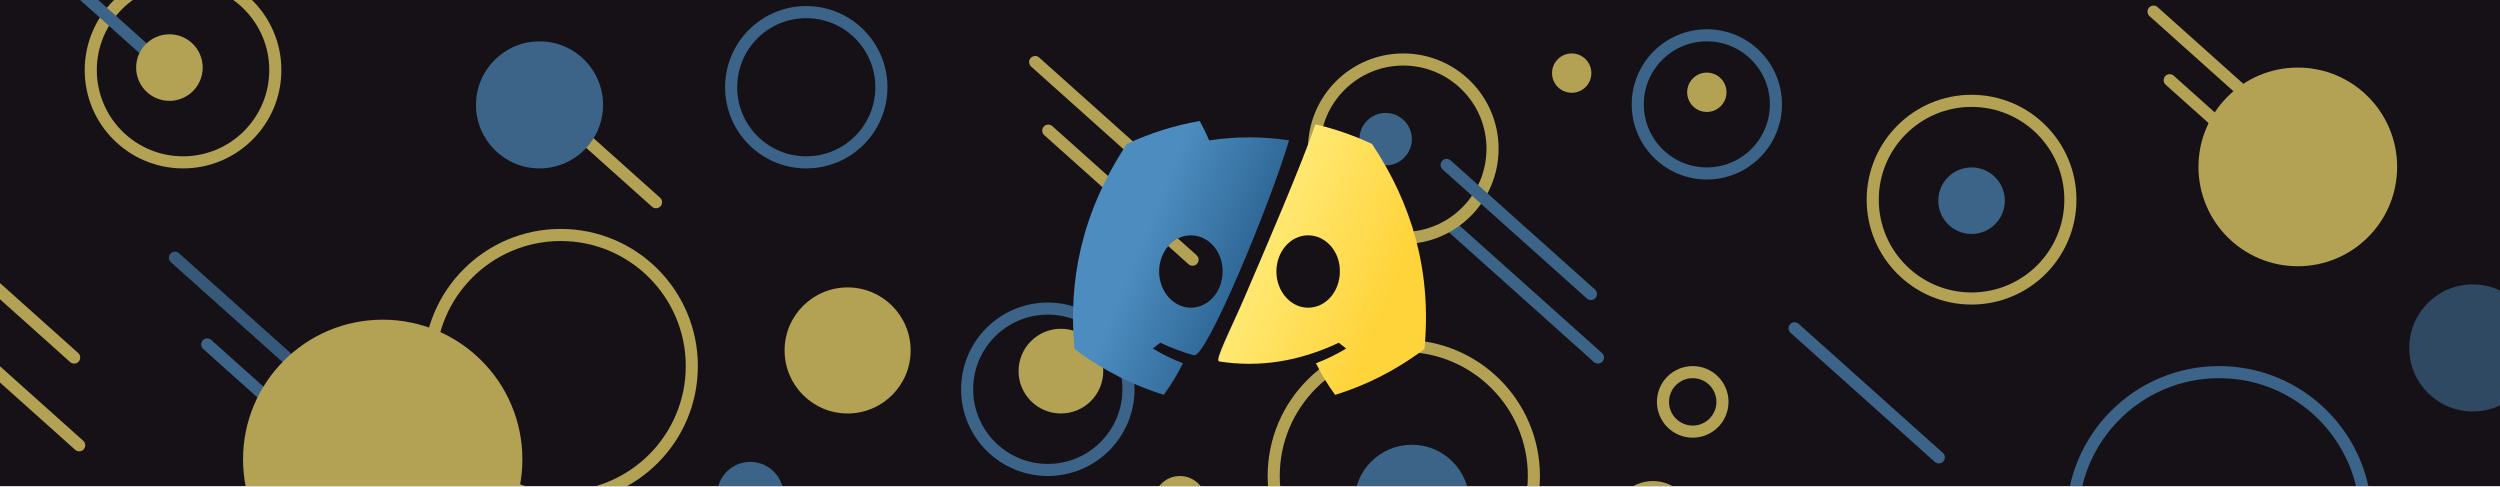
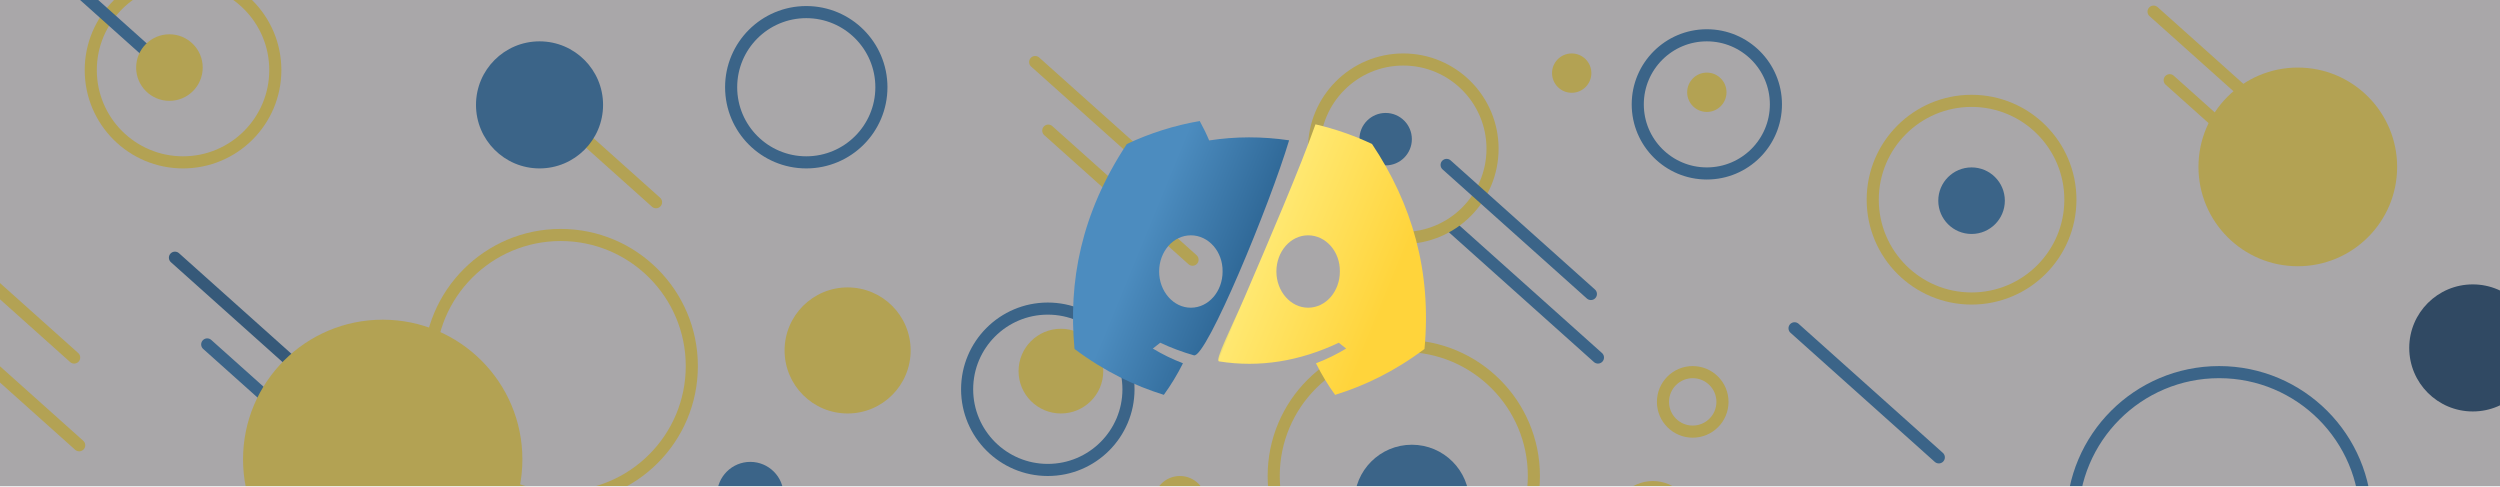
<svg xmlns="http://www.w3.org/2000/svg" width="2479" height="482" viewBox="0 0 2479 482" fill="none">
  <g clip-path="url(#clip0_108_90)">
-     <rect width="2479" height="482" fill="#151016" />
    <circle cx="1052" cy="368" r="42" fill="#FFE870" />
    <line x1="1441.47" y1="226.529" x2="1584.53" y2="354.528" stroke="#4C8CBF" stroke-width="12" stroke-linecap="round" />
    <line x1="1026.47" y1="61.529" x2="1169.53" y2="189.528" stroke="#FFE871" stroke-width="12" stroke-linecap="round" />
    <line x1="2135.47" y1="11.529" x2="2278.53" y2="139.528" stroke="#FFE871" stroke-width="12" stroke-linecap="round" />
    <line x1="2151.47" y1="79.529" x2="2294.53" y2="207.528" stroke="#FFE871" stroke-width="12" stroke-linecap="round" />
    <line x1="507.472" y1="72.529" x2="650.529" y2="200.528" stroke="#FFE871" stroke-width="12" stroke-linecap="round" />
    <line x1="173.472" y1="255.529" x2="316.529" y2="383.528" stroke="#447CA9" stroke-width="12" stroke-linecap="round" />
    <line x1="1039.47" y1="129.529" x2="1182.53" y2="257.528" stroke="#FFE871" stroke-width="12" stroke-linecap="round" />
    <circle cx="1391.5" cy="147.5" r="88.5" stroke="#FFE870" stroke-width="12" />
    <circle cx="1392" cy="472" r="129" stroke="#FFE870" stroke-width="12" />
    <circle cx="1039" cy="386" r="80" stroke="#4C8CBF" stroke-width="12" />
    <circle cx="799.5" cy="86.5" r="74.5" stroke="#4C8CBF" stroke-width="12" />
    <circle cx="1692.5" cy="103.5" r="68.5" stroke="#4C8CBF" stroke-width="12" />
    <circle cx="2200.5" cy="514.5" r="145.5" stroke="#4C8CBF" stroke-width="12" />
    <line x1="1434.47" y1="163.529" x2="1577.53" y2="291.528" stroke="#4C8CBF" stroke-width="12" stroke-linecap="round" />
    <line x1="1779.47" y1="325.529" x2="1922.53" y2="453.528" stroke="#4C8CBF" stroke-width="12" stroke-linecap="round" />
    <path d="M903 347.5C903 382.018 875.018 410 840.5 410C805.982 410 778 382.018 778 347.5C778 312.982 805.982 285 840.5 285C875.018 285 903 312.982 903 347.5Z" fill="#FFE870" />
    <path d="M777 491C777 509.225 762.225 524 744 524C725.775 524 711 509.225 711 491C711 472.775 725.775 458 744 458C762.225 458 777 472.775 777 491Z" fill="#4C8CBF" />
    <path d="M598 104C598 138.794 569.794 167 535 167C500.206 167 472 138.794 472 104C472 69.206 500.206 41 535 41C569.794 41 598 69.206 598 104Z" fill="#4C8CBF" />
    <path d="M1988 199C1988 217.225 1973.23 232 1955 232C1936.77 232 1922 217.225 1922 199C1922 180.775 1936.77 166 1955 166C1973.23 166 1988 180.775 1988 199Z" fill="#4C8CBF" />
    <mask id="path-21-inside-1_108_90" fill="white">
      <path d="M2059 198C2059 255.438 2012.44 302 1955 302C1897.56 302 1851 255.438 1851 198C1851 140.562 1897.56 94 1955 94C2012.44 94 2059 140.562 2059 198Z" />
    </mask>
    <path d="M2047 198C2047 248.81 2005.81 290 1955 290V314C2019.07 314 2071 262.065 2071 198H2047ZM1955 290C1904.19 290 1863 248.81 1863 198H1839C1839 262.065 1890.93 314 1955 314V290ZM1863 198C1863 147.19 1904.19 106 1955 106V82C1890.93 82 1839 133.935 1839 198H1863ZM1955 106C2005.81 106 2047 147.19 2047 198H2071C2071 133.935 2019.07 82 1955 82V106Z" fill="#FFE871" mask="url(#path-21-inside-1_108_90)" />
    <mask id="path-23-inside-2_108_90" fill="white">
      <path d="M692 363C692 438.111 631.111 499 556 499C480.889 499 420 438.111 420 363C420 287.889 480.889 227 556 227C631.111 227 692 287.889 692 363Z" />
    </mask>
    <path d="M680 363C680 431.483 624.483 487 556 487V511C637.738 511 704 444.738 704 363H680ZM556 487C487.517 487 432 431.483 432 363H408C408 444.738 474.262 511 556 511V487ZM432 363C432 294.517 487.517 239 556 239V215C474.262 215 408 281.262 408 363H432ZM556 239C624.483 239 680 294.517 680 363H704C704 281.262 637.738 215 556 215V239Z" fill="#FFE871" mask="url(#path-23-inside-2_108_90)" />
    <mask id="path-25-inside-3_108_90" fill="white">
      <path d="M1679 517C1679 539.091 1661.09 557 1639 557C1616.91 557 1599 539.091 1599 517C1599 494.909 1616.91 477 1639 477C1661.09 477 1679 494.909 1679 517Z" />
    </mask>
    <path d="M1667 517C1667 532.464 1654.46 545 1639 545V569C1667.72 569 1691 545.719 1691 517H1667ZM1639 545C1623.54 545 1611 532.464 1611 517H1587C1587 545.719 1610.28 569 1639 569V545ZM1611 517C1611 501.536 1623.54 489 1639 489V465C1610.28 465 1587 488.281 1587 517H1611ZM1639 489C1654.46 489 1667 501.536 1667 517H1691C1691 488.281 1667.72 465 1639 465V489Z" fill="#FFE871" mask="url(#path-25-inside-3_108_90)" />
    <mask id="path-27-inside-4_108_90" fill="white">
      <path d="M1714 398.5C1714 418.106 1698.11 434 1678.5 434C1658.89 434 1643 418.106 1643 398.5C1643 378.894 1658.89 363 1678.5 363C1698.11 363 1714 378.894 1714 398.5Z" />
    </mask>
    <path d="M1702 398.5C1702 411.479 1691.48 422 1678.5 422V446C1704.73 446 1726 424.734 1726 398.5H1702ZM1678.5 422C1665.52 422 1655 411.479 1655 398.5H1631C1631 424.734 1652.27 446 1678.5 446V422ZM1655 398.5C1655 385.521 1665.52 375 1678.5 375V351C1652.27 351 1631 372.266 1631 398.5H1655ZM1678.5 375C1691.48 375 1702 385.521 1702 398.5H1726C1726 372.266 1704.73 351 1678.5 351V375Z" fill="#FFE871" mask="url(#path-27-inside-4_108_90)" />
    <path d="M1712 91.5C1712 102.27 1703.27 111 1692.5 111C1681.73 111 1673 102.27 1673 91.5C1673 80.73 1681.73 72 1692.5 72C1703.27 72 1712 80.73 1712 91.5Z" fill="#FFE870" />
    <path d="M1578 72.5C1578 83.27 1569.27 92 1558.5 92C1547.73 92 1539 83.27 1539 72.5C1539 61.73 1547.73 53 1558.5 53C1569.27 53 1578 61.73 1578 72.5Z" fill="#FFE870" />
    <circle cx="1170" cy="498" r="26" fill="#FFE870" />
    <circle cx="1374" cy="138" r="26" fill="#4C8CBF" />
    <circle cx="1400" cy="498" r="57" fill="#4C8CBF" />
    <line x1="205.472" y1="341.529" x2="348.529" y2="469.528" stroke="#4C8CBF" stroke-width="12" stroke-linecap="round" />
    <path d="M518 455.5C518 531.991 455.991 594 379.5 594C303.009 594 241 531.991 241 455.5C241 379.009 303.009 317 379.5 317C455.991 317 518 379.009 518 455.5Z" fill="#FFE870" />
    <mask id="path-36-inside-5_108_90" fill="white">
      <path d="M279 69.5C279 123.348 235.348 167 181.5 167C127.652 167 84 123.348 84 69.5C84 15.652 127.652 -28 181.5 -28C235.348 -28 279 15.652 279 69.5Z" />
    </mask>
    <path d="M267 69.5C267 116.72 228.72 155 181.5 155V179C241.975 179 291 129.975 291 69.5H267ZM181.5 155C134.28 155 96 116.72 96 69.5H72C72 129.975 121.025 179 181.5 179V155ZM96 69.5C96 22.28 134.28 -16 181.5 -16V-40C121.025 -40 72 9.025 72 69.5H96ZM181.5 -16C228.72 -16 267 22.28 267 69.5H291C291 9.025 241.975 -40 181.5 -40V-16Z" fill="#FFE870" mask="url(#path-36-inside-5_108_90)" />
    <line x1="17.472" y1="-63.471" x2="160.529" y2="64.528" stroke="#4C8CBF" stroke-width="12" stroke-linecap="round" />
    <circle cx="168" cy="67" r="33" fill="#FFE870" />
    <line x1="-69.528" y1="226.529" x2="73.529" y2="354.528" stroke="#FFE871" stroke-width="12" stroke-linecap="round" />
    <line x1="-64.528" y1="313.529" x2="78.529" y2="441.528" stroke="#FFE871" stroke-width="12" stroke-linecap="round" />
    <path d="M2377 165.5C2377 219.9 2332.9 264 2278.5 264C2224.1 264 2180 219.9 2180 165.5C2180 111.1 2224.1 67 2278.5 67C2332.9 67 2377 111.1 2377 165.5Z" fill="#FFE870" />
    <line x1="2424.47" y1="313.529" x2="2567.53" y2="441.528" stroke="#FFE871" stroke-width="12" stroke-linecap="round" />
    <circle cx="2452" cy="345" r="63" fill="#3B6488" />
    <rect opacity="0.33" x="-67" y="-293" width="2608" height="1142" fill="#181318" />
    <path fill-rule="evenodd" clip-rule="evenodd" d="M1278.27 139.135C1251.61 135.19 1225.18 135.228 1199 139.248C1196.5 133.217 1192.78 125.636 1189.64 120C1164.29 124.397 1140.03 132.146 1117.38 142.799C1071.68 212.011 1059.29 279.505 1065.49 346.039C1095.8 368.725 1125.17 382.506 1154.05 391.524C1161.18 381.689 1167.53 371.233 1173.01 360.215C1162.58 356.241 1152.59 351.338 1143.14 345.645C1145.65 343.785 1148.1 341.841 1150.47 339.84C1161.45 344.989 1172.62 349.156 1183.89 352.341C1195.99 355.761 1259.63 201.754 1278.27 139.135ZM1149.39 269.247C1149.39 288.945 1163.57 305.121 1180.86 305.121C1198.45 305.121 1212.35 288.945 1212.32 269.247C1212.63 249.52 1198.45 233.344 1180.86 233.344C1163.27 233.344 1149.39 249.548 1149.39 269.247Z" fill="url(#paint0_linear_108_90)" />
    <path fill-rule="evenodd" clip-rule="evenodd" d="M1208.83 358.362C1249.2 364.794 1289.06 358.095 1327.53 339.84C1329.93 341.841 1332.38 343.785 1334.85 345.645C1325.38 351.366 1315.36 356.269 1304.93 360.243C1310.41 371.233 1316.74 381.717 1323.9 391.552C1352.8 382.534 1382.2 368.754 1412.51 346.039C1419.78 268.908 1400.1 202.035 1360.48 142.742C1342.68 134.395 1323.92 127.84 1304.41 123.281C1289.72 165.341 1257.63 240.034 1234.04 294.924C1221.59 323.893 1204 357.593 1208.83 358.362ZM1265.67 269.247C1265.67 288.945 1279.85 305.121 1297.14 305.121C1314.73 305.121 1328.61 288.945 1328.61 269.247C1328.91 249.52 1314.73 233.344 1297.14 233.344C1279.55 233.344 1265.67 249.548 1265.67 269.247Z" fill="url(#paint1_linear_108_90)" />
  </g>
  <defs>
    <linearGradient id="paint0_linear_108_90" x1="1355.16" y1="344.784" x2="1127.36" y2="251.251" gradientUnits="userSpaceOnUse">
      <stop stop-color="#FFD43B" />
      <stop offset="0.531" stop-color="#FFE871" />
      <stop offset="0.589" stop-color="#306998" />
      <stop offset="1" stop-color="#4C8CBF" />
    </linearGradient>
    <linearGradient id="paint1_linear_108_90" x1="1355.16" y1="344.784" x2="1127.36" y2="251.251" gradientUnits="userSpaceOnUse">
      <stop stop-color="#FFD43B" />
      <stop offset="0.531" stop-color="#FFE871" />
      <stop offset="0.589" stop-color="#306998" />
      <stop offset="1" stop-color="#4C8CBF" />
    </linearGradient>
    <clipPath id="clip0_108_90">
      <rect width="2479" height="482" fill="white" />
    </clipPath>
  </defs>
</svg>
